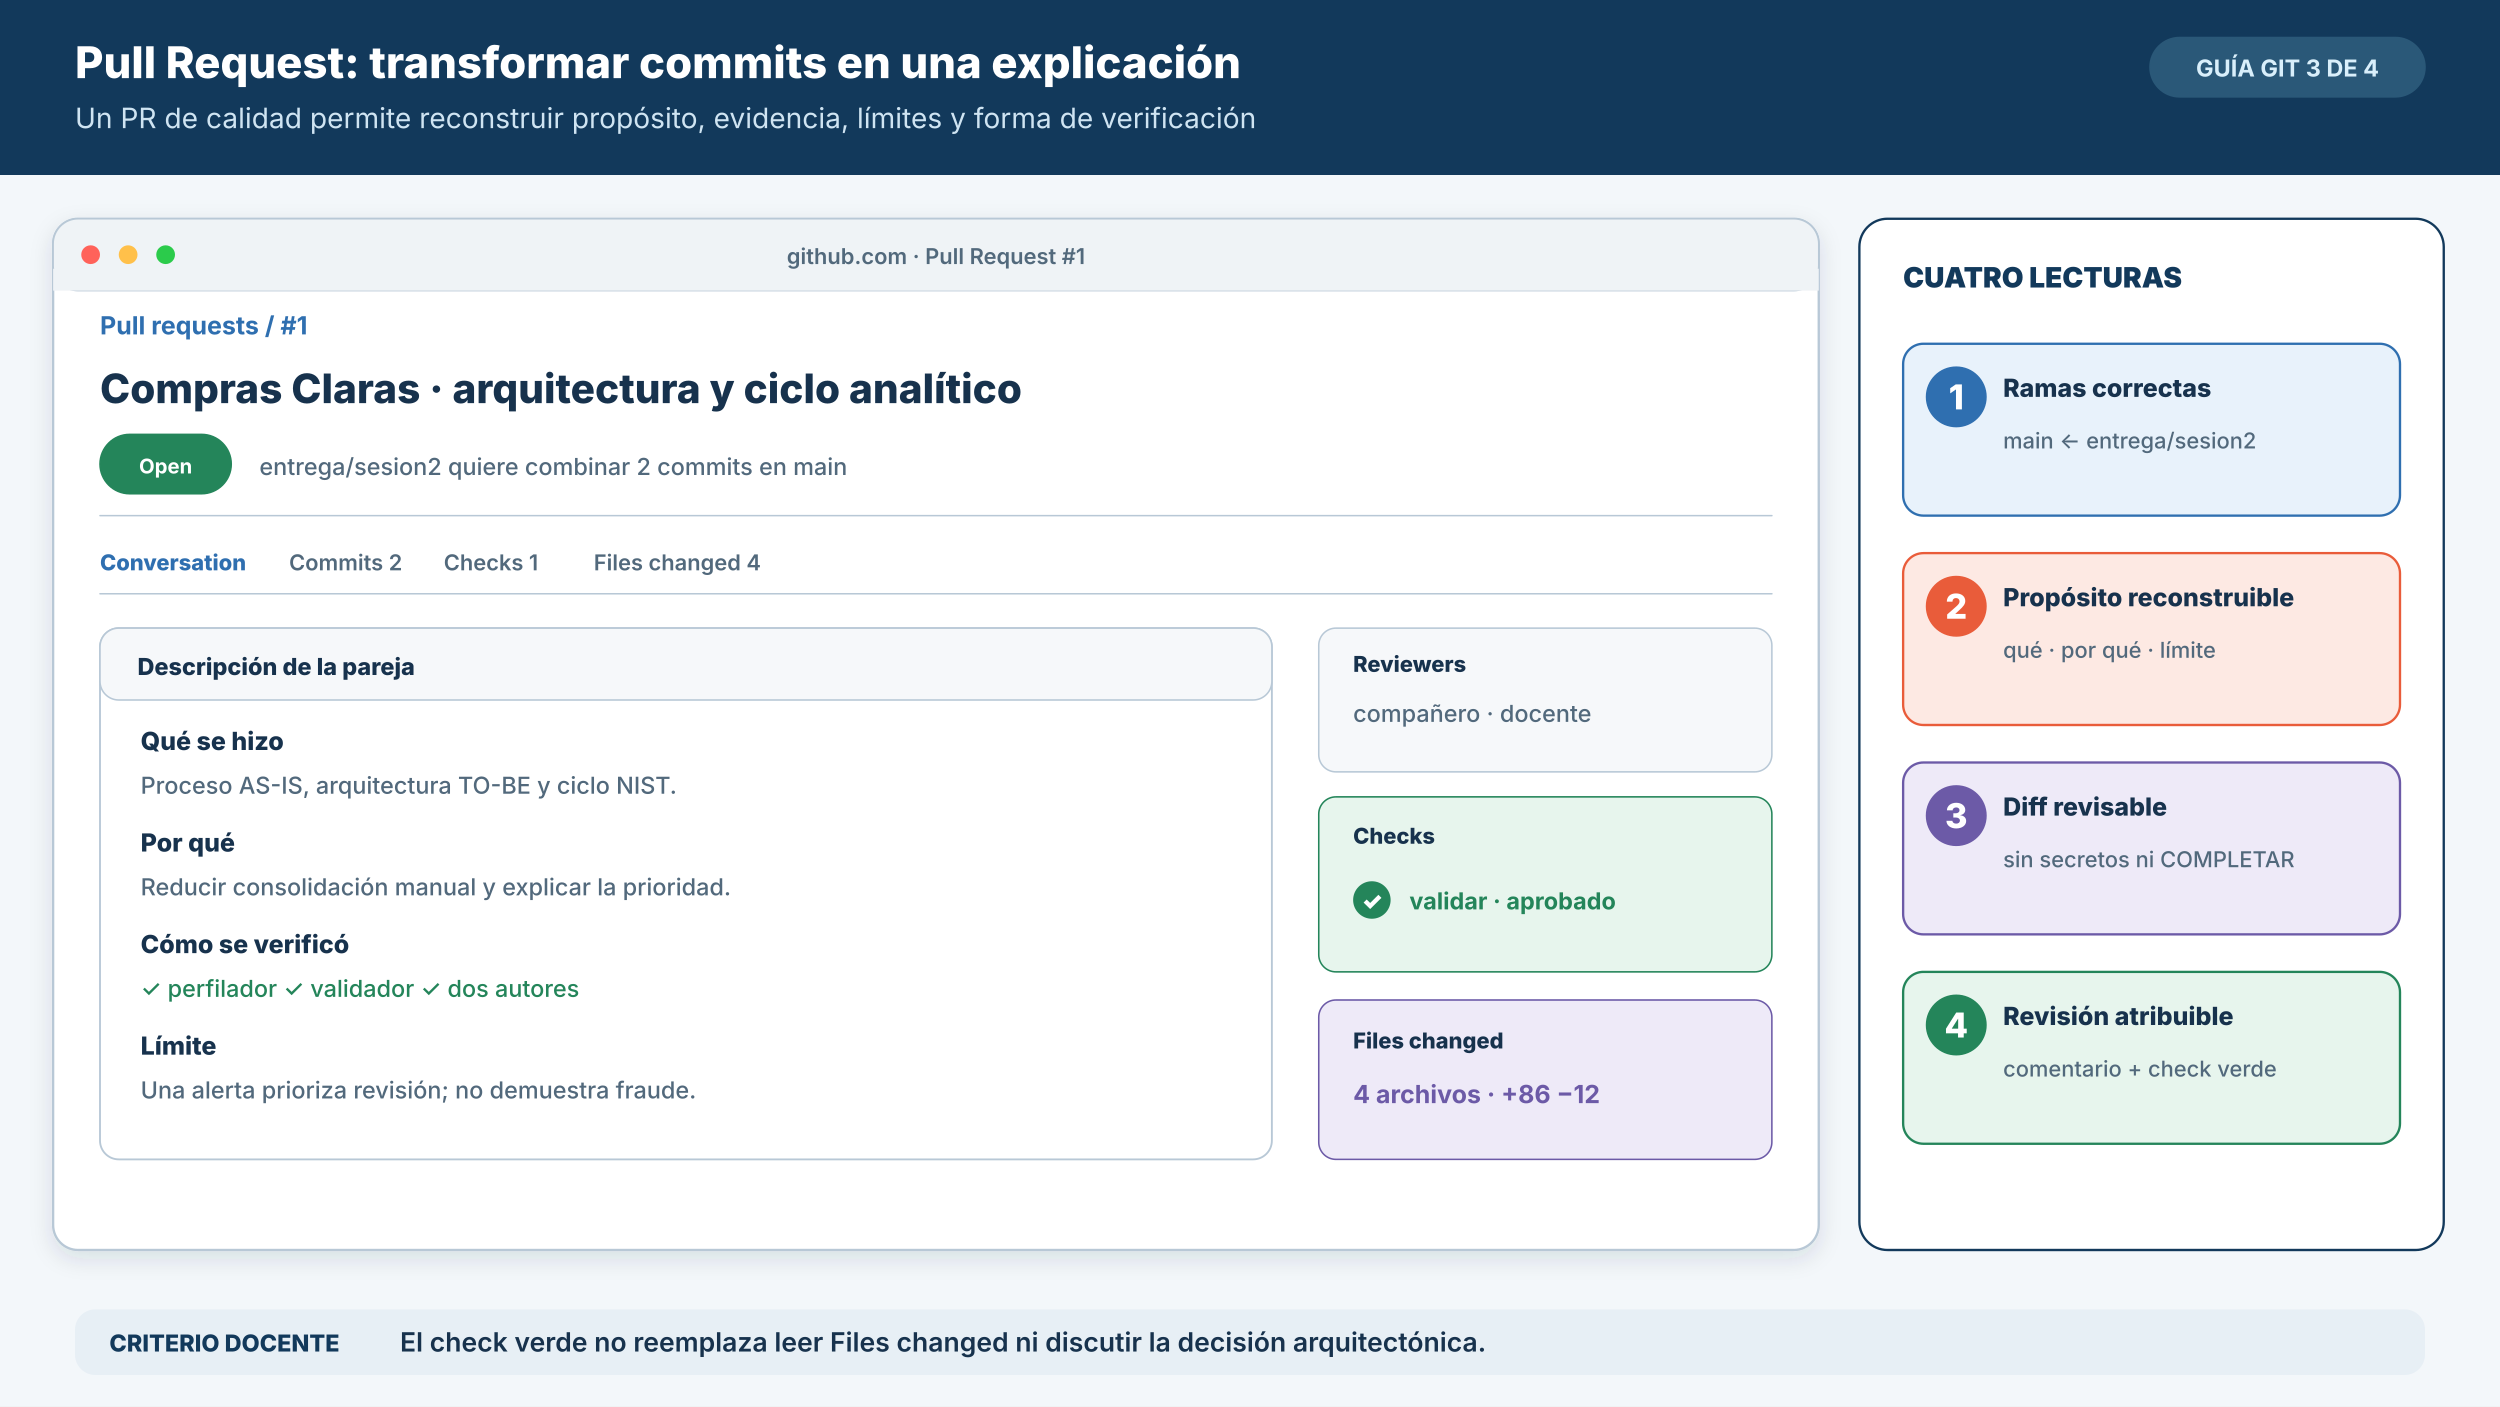
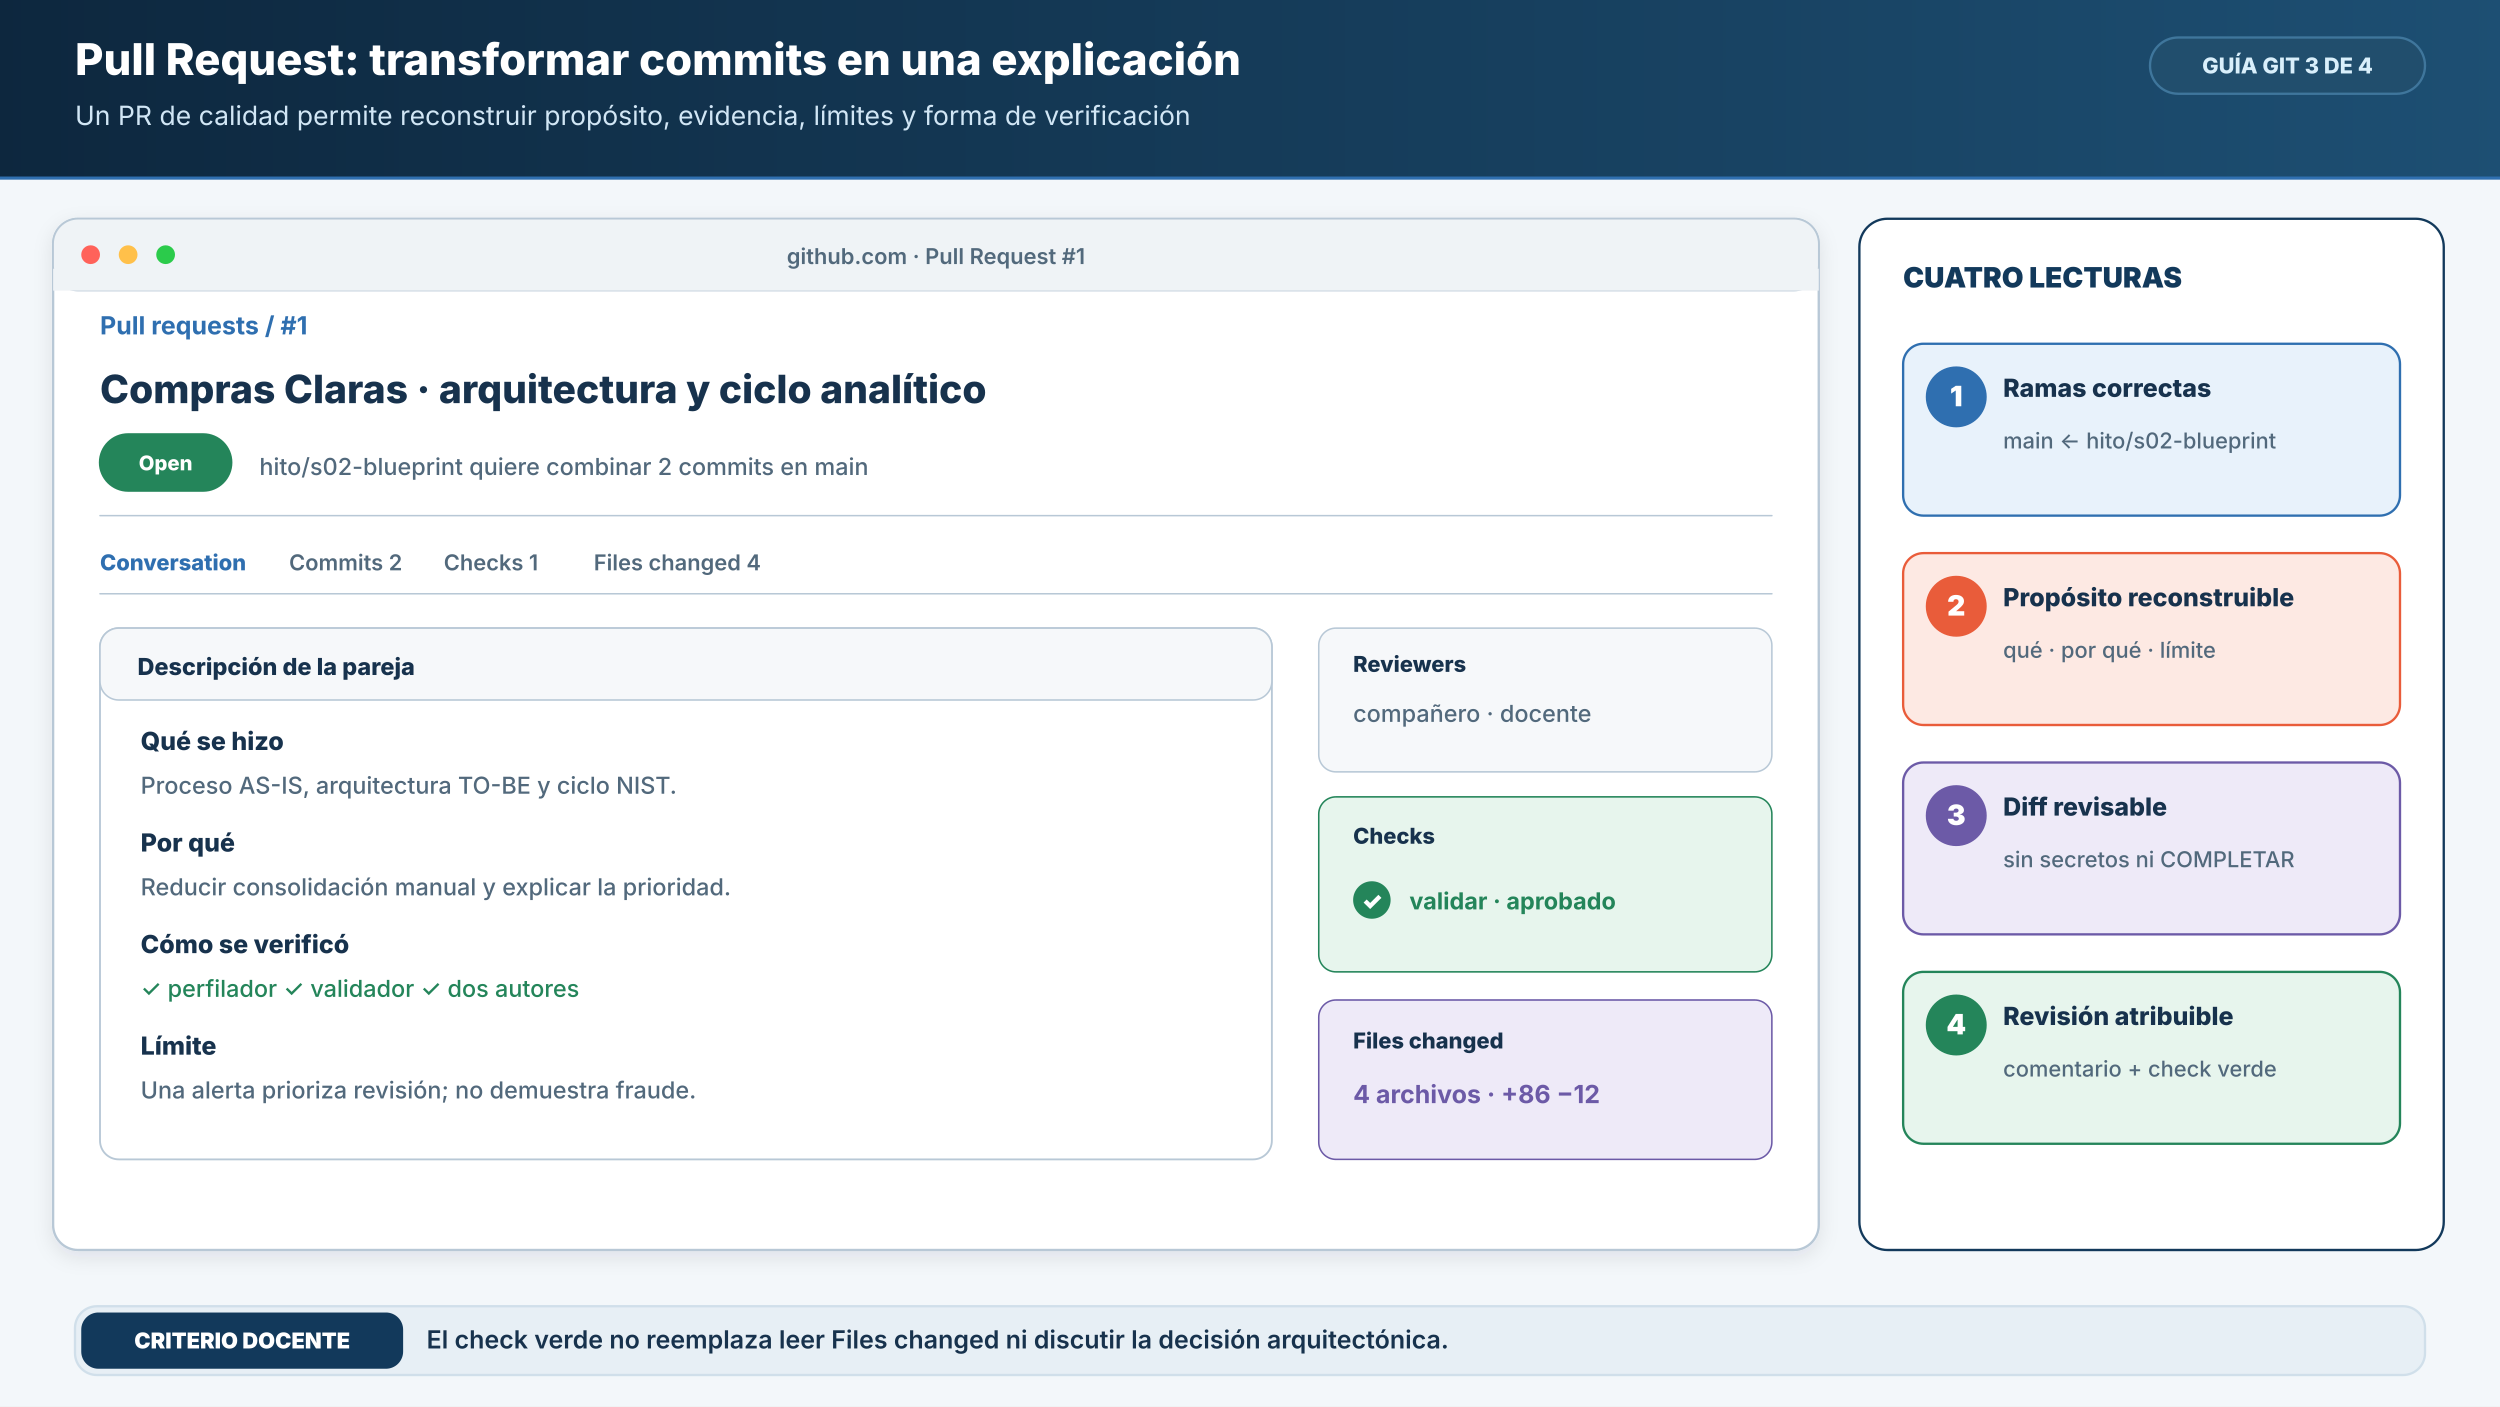
<svg xmlns="http://www.w3.org/2000/svg" width="1600" height="900" viewBox="0 0 1600 900" role="img" aria-labelledby="title desc">
  <defs>
-     <filter id="shadow" x="-20%" y="-20%" width="140%" height="150%">
-       <feDropShadow dx="0" dy="5" stdDeviation="7" flood-color="#17324D" flood-opacity=".12" />
+     <linearGradient id="header-grad" x1="0" y1="0" x2="1" y2="0">
+       <stop offset="0%" stop-color="#0D273E" />
+       <stop offset="100%" stop-color="#1D4F73" />
+     </linearGradient>
+     <linearGradient id="navy-card-grad" x1="0" y1="0" x2="0" y2="1">
+       <stop offset="0%" stop-color="#184368" />
+       <stop offset="100%" stop-color="#0F2B48" />
+     </linearGradient>
+     <linearGradient id="hub-grad" x1="0" y1="0" x2="1" y2="1">
+       <stop offset="0%" stop-color="#1C4B72" />
+       <stop offset="100%" stop-color="#0A2238" />
+     </linearGradient>
+     <filter id="shadow" x="-10%" y="-10%" width="125%" height="130%">
+       <feDropShadow dx="0" dy="4" stdDeviation="6" flood-color="#0F2B48" flood-opacity="0.09" />
+     </filter>
+     <filter id="shadow-lg" x="-15%" y="-15%" width="135%" height="140%">
+       <feDropShadow dx="0" dy="8" stdDeviation="12" flood-color="#0F2B48" flood-opacity="0.14" />
    </filter>
    <marker id="arrow-blue" markerWidth="10" markerHeight="10" refX="8" refY="3" orient="auto">
      <path d="M0,0 L0,6 L9,3 z" fill="#2F6FB0" />
    </marker>
    <marker id="arrow-red" markerWidth="10" markerHeight="10" refX="8" refY="3" orient="auto">
      <path d="M0,0 L0,6 L9,3 z" fill="#C93F34" />
    </marker>
    <marker id="arrow-green" markerWidth="10" markerHeight="10" refX="8" refY="3" orient="auto">
      <path d="M0,0 L0,6 L9,3 z" fill="#24855A" />
    </marker>
    <marker id="arrow-purple" markerWidth="10" markerHeight="10" refX="8" refY="3" orient="auto">
      <path d="M0,0 L0,6 L9,3 z" fill="#6C5AA7" />
    </marker>
+     <marker id="arrow-orange" markerWidth="10" markerHeight="10" refX="8" refY="3" orient="auto">
+       <path d="M0,0 L0,6 L9,3 z" fill="#E95C3A" />
+     </marker>
+     <marker id="arrow-amber" markerWidth="10" markerHeight="10" refX="8" refY="3" orient="auto">
+       <path d="M0,0 L0,6 L9,3 z" fill="#C98500" />
+     </marker>
+     <marker id="arrow-teal" markerWidth="10" markerHeight="10" refX="8" refY="3" orient="auto">
+       <path d="M0,0 L0,6 L9,3 z" fill="#167C80" />
+     </marker>
+     <marker id="arrow-ink" markerWidth="10" markerHeight="10" refX="8" refY="3" orient="auto">
+       <path d="M0,0 L0,6 L9,3 z" fill="#17324D" />
+     </marker>
  </defs>
  <rect width="1600" height="900" fill="#F3F7FA" />
-   <rect x="0" y="0" width="1600" height="112" rx="0" fill="#12395B" stroke="#12395B" stroke-width="0" opacity="1" />
-   <rect x="1376" y="24" width="176" height="38" rx="19" fill="#2A5878" stroke="#2A5878" stroke-width="1" opacity="1" />
-   <text x="1464.0" y="49" fill="#D9EFFB" font-family="Inter, Segoe UI, Arial, sans-serif" font-size="15" font-weight="700" text-anchor="middle" style="">
+   <rect x="0" y="0" width="1600" height="114" rx="0" fill="url(#header-grad)" stroke="#0D273E" stroke-width="0" opacity="1" />
+   <line x1="0" y1="114" x2="1600" y2="114" stroke="#2F6FB0" stroke-width="2" fill="none" stroke-linecap="round" />
+   <rect x="1376" y="24" width="176" height="36" rx="18" fill="#214E6D" stroke="#3F769C" stroke-width="1.5" opacity="1" />
+   <text x="1464.0" y="47" fill="#D9EFFB" font-family="Inter, -apple-system, Segoe UI, Arial, sans-serif" font-size="14" font-weight="800" text-anchor="middle" style="">
    <tspan x="1464.0" dy="0">GUÍA GIT 3 DE 4</tspan>
  </text>
-   <text x="48" y="50" fill="#FFFFFF" font-family="Inter, Segoe UI, Arial, sans-serif" font-size="28" font-weight="800" text-anchor="start" style="">
+   <text x="48" y="48" fill="#FFFFFF" font-family="Inter, -apple-system, Segoe UI, Arial, sans-serif" font-size="28" font-weight="800" text-anchor="start" style="">
    <tspan x="48" dy="0">Pull Request: transformar commits en una explicación</tspan>
  </text>
-   <text x="48" y="82" fill="#CFE4F2" font-family="Inter, Segoe UI, Arial, sans-serif" font-size="18" font-weight="400" text-anchor="start" style="">
+   <text x="48" y="80" fill="#D1E6F5" font-family="Inter, -apple-system, Segoe UI, Arial, sans-serif" font-size="17" font-weight="400" text-anchor="start" style="">
    <tspan x="48" dy="0">Un PR de calidad permite reconstruir propósito, evidencia, límites y forma de verificación</tspan>
  </text>
  <rect x="34" y="140" width="1130" height="660" rx="16" fill="#FFFFFF" stroke="#B8C8D6" stroke-width="1.5" opacity="1" filter="url(#shadow)" />
  <rect x="34" y="140" width="1130" height="46" rx="16" fill="#EFF3F6" stroke="#B8C8D6" stroke-width="1" opacity="1" />
  <rect x="34" y="172" width="1130" height="14" rx="0" fill="#EFF3F6" stroke="#EFF3F6" stroke-width="0" opacity="1" />
  <circle cx="58" cy="163" r="6" fill="#FF625A" stroke="#FF625A" stroke-width="0" />
  <circle cx="82" cy="163" r="6" fill="#FFC04A" stroke="#FFC04A" stroke-width="0" />
  <circle cx="106" cy="163" r="6" fill="#2BCB4B" stroke="#2BCB4B" stroke-width="0" />
-   <text x="599.0" y="169" fill="#52697C" font-family="Inter, Segoe UI, Arial, sans-serif" font-size="14" font-weight="600" text-anchor="middle" style="">
+   <text x="599.0" y="169" fill="#52697C" font-family="Inter, -apple-system, Segoe UI, Arial, sans-serif" font-size="14" font-weight="600" text-anchor="middle" style="">
    <tspan x="599.0" dy="0">github.com · Pull Request #1</tspan>
  </text>
-   <text x="64" y="214" fill="#2F6FB0" font-family="Inter, Segoe UI, Arial, sans-serif" font-size="16" font-weight="700" text-anchor="start" style="">
+   <text x="64" y="214" fill="#2F6FB0" font-family="Inter, -apple-system, Segoe UI, Arial, sans-serif" font-size="16" font-weight="700" text-anchor="start" style="">
    <tspan x="64" dy="0">Pull requests / #1</tspan>
  </text>
-   <text x="64" y="258" fill="#17324D" font-family="Inter, Segoe UI, Arial, sans-serif" font-size="26" font-weight="800" text-anchor="start" style="">
+   <text x="64" y="258" fill="#17324D" font-family="Inter, -apple-system, Segoe UI, Arial, sans-serif" font-size="25" font-weight="800" text-anchor="start" style="">
    <tspan x="64" dy="0">Compras Claras · arquitectura y ciclo analítico</tspan>
  </text>
-   <rect x="64" y="278" width="84" height="38" rx="19" fill="#24855A" stroke="#24855A" stroke-width="1" opacity="1" />
-   <text x="106.0" y="303" fill="#FFFFFF" font-family="Inter, Segoe UI, Arial, sans-serif" font-size="13" font-weight="700" text-anchor="middle" style="">
+   <rect x="64" y="278" width="84" height="36" rx="18" fill="#24855A" stroke="#24855A" stroke-width="1.5" opacity="1" />
+   <text x="106.0" y="301" fill="#FFFFFF" font-family="Inter, -apple-system, Segoe UI, Arial, sans-serif" font-size="13" font-weight="800" text-anchor="middle" style="">
    <tspan x="106.0" dy="0">Open</tspan>
  </text>
-   <text x="166" y="304" fill="#52697C" font-family="Inter, Segoe UI, Arial, sans-serif" font-size="15" font-weight="550" text-anchor="start" style="">
-     <tspan x="166" dy="0">entrega/sesion2 quiere combinar 2 commits en main</tspan>
+   <text x="166" y="304" fill="#52697C" font-family="Inter, -apple-system, Segoe UI, Arial, sans-serif" font-size="15" font-weight="550" text-anchor="start" style="">
+     <tspan x="166" dy="0">hito/s02-blueprint quiere combinar 2 commits en main</tspan>
  </text>
  <line x1="64" y1="330" x2="1134" y2="330" stroke="#B8C8D6" stroke-width="1" fill="none" stroke-linecap="round" />
-   <text x="64" y="365" fill="#2F6FB0" font-family="Inter, Segoe UI, Arial, sans-serif" font-size="14" font-weight="800" text-anchor="start" style="">
+   <text x="64" y="365" fill="#2F6FB0" font-family="Inter, -apple-system, Segoe UI, Arial, sans-serif" font-size="14" font-weight="800" text-anchor="start" style="">
    <tspan x="64" dy="0">Conversation</tspan>
  </text>
-   <text x="185" y="365" fill="#52697C" font-family="Inter, Segoe UI, Arial, sans-serif" font-size="14" font-weight="600" text-anchor="start" style="">
+   <text x="185" y="365" fill="#52697C" font-family="Inter, -apple-system, Segoe UI, Arial, sans-serif" font-size="14" font-weight="600" text-anchor="start" style="">
    <tspan x="185" dy="0">Commits 2</tspan>
  </text>
-   <text x="284" y="365" fill="#52697C" font-family="Inter, Segoe UI, Arial, sans-serif" font-size="14" font-weight="600" text-anchor="start" style="">
+   <text x="284" y="365" fill="#52697C" font-family="Inter, -apple-system, Segoe UI, Arial, sans-serif" font-size="14" font-weight="600" text-anchor="start" style="">
    <tspan x="284" dy="0">Checks 1</tspan>
  </text>
-   <text x="380" y="365" fill="#52697C" font-family="Inter, Segoe UI, Arial, sans-serif" font-size="14" font-weight="600" text-anchor="start" style="">
+   <text x="380" y="365" fill="#52697C" font-family="Inter, -apple-system, Segoe UI, Arial, sans-serif" font-size="14" font-weight="600" text-anchor="start" style="">
    <tspan x="380" dy="0">Files changed 4</tspan>
  </text>
  <line x1="64" y1="380" x2="1134" y2="380" stroke="#B8C8D6" stroke-width="1" fill="none" stroke-linecap="round" />
  <rect x="64" y="402" width="750" height="340" rx="12" fill="#FFFFFF" stroke="#B8C8D6" stroke-width="1.2" opacity="1" />
  <rect x="64" y="402" width="750" height="46" rx="12" fill="#F6F8FA" stroke="#B8C8D6" stroke-width="1" opacity="1" />
-   <text x="88" y="432" fill="#17324D" font-family="Inter, Segoe UI, Arial, sans-serif" font-size="15" font-weight="800" text-anchor="start" style="">
+   <text x="88" y="432" fill="#17324D" font-family="Inter, -apple-system, Segoe UI, Arial, sans-serif" font-size="15" font-weight="800" text-anchor="start" style="">
    <tspan x="88" dy="0">Descripción de la pareja</tspan>
  </text>
-   <text x="90" y="480" fill="#17324D" font-family="Inter, Segoe UI, Arial, sans-serif" font-size="16" font-weight="800" text-anchor="start" style="">
+   <text x="90" y="480" fill="#17324D" font-family="Inter, -apple-system, Segoe UI, Arial, sans-serif" font-size="16" font-weight="800" text-anchor="start" style="">
    <tspan x="90" dy="0">Qué se hizo</tspan>
  </text>
-   <text x="90" y="508" fill="#52697C" font-family="Inter, Segoe UI, Arial, sans-serif" font-size="15" font-weight="550" text-anchor="start" style="">
+   <text x="90" y="508" fill="#52697C" font-family="Inter, -apple-system, Segoe UI, Arial, sans-serif" font-size="15" font-weight="550" text-anchor="start" style="">
    <tspan x="90" dy="0">Proceso AS-IS, arquitectura TO-BE y ciclo NIST.</tspan>
  </text>
-   <text x="90" y="545" fill="#17324D" font-family="Inter, Segoe UI, Arial, sans-serif" font-size="16" font-weight="800" text-anchor="start" style="">
+   <text x="90" y="545" fill="#17324D" font-family="Inter, -apple-system, Segoe UI, Arial, sans-serif" font-size="16" font-weight="800" text-anchor="start" style="">
    <tspan x="90" dy="0">Por qué</tspan>
  </text>
-   <text x="90" y="573" fill="#52697C" font-family="Inter, Segoe UI, Arial, sans-serif" font-size="15" font-weight="550" text-anchor="start" style="">
+   <text x="90" y="573" fill="#52697C" font-family="Inter, -apple-system, Segoe UI, Arial, sans-serif" font-size="15" font-weight="550" text-anchor="start" style="">
    <tspan x="90" dy="0">Reducir consolidación manual y explicar la prioridad.</tspan>
  </text>
-   <text x="90" y="610" fill="#17324D" font-family="Inter, Segoe UI, Arial, sans-serif" font-size="16" font-weight="800" text-anchor="start" style="">
+   <text x="90" y="610" fill="#17324D" font-family="Inter, -apple-system, Segoe UI, Arial, sans-serif" font-size="16" font-weight="800" text-anchor="start" style="">
    <tspan x="90" dy="0">Cómo se verificó</tspan>
  </text>
-   <text x="90" y="638" fill="#24855A" font-family="Inter, Segoe UI, Arial, sans-serif" font-size="15" font-weight="550" text-anchor="start" style="">
+   <text x="90" y="638" fill="#24855A" font-family="Inter, -apple-system, Segoe UI, Arial, sans-serif" font-size="15" font-weight="550" text-anchor="start" style="">
    <tspan x="90" dy="0">✓ perfilador  ✓ validador  ✓ dos autores</tspan>
  </text>
-   <text x="90" y="675" fill="#17324D" font-family="Inter, Segoe UI, Arial, sans-serif" font-size="16" font-weight="800" text-anchor="start" style="">
+   <text x="90" y="675" fill="#17324D" font-family="Inter, -apple-system, Segoe UI, Arial, sans-serif" font-size="16" font-weight="800" text-anchor="start" style="">
    <tspan x="90" dy="0">Límite</tspan>
  </text>
-   <text x="90" y="703" fill="#52697C" font-family="Inter, Segoe UI, Arial, sans-serif" font-size="15" font-weight="550" text-anchor="start" style="">
+   <text x="90" y="703" fill="#52697C" font-family="Inter, -apple-system, Segoe UI, Arial, sans-serif" font-size="15" font-weight="550" text-anchor="start" style="">
    <tspan x="90" dy="0">Una alerta prioriza revisión; no demuestra fraude.</tspan>
  </text>
  <rect x="844" y="402" width="290" height="92" rx="11" fill="#F6F8FA" stroke="#B8C8D6" stroke-width="1" opacity="1" />
-   <text x="866" y="430" fill="#17324D" font-family="Inter, Segoe UI, Arial, sans-serif" font-size="14" font-weight="800" text-anchor="start" style="">
+   <text x="866" y="430" fill="#17324D" font-family="Inter, -apple-system, Segoe UI, Arial, sans-serif" font-size="14" font-weight="800" text-anchor="start" style="">
    <tspan x="866" dy="0">Reviewers</tspan>
  </text>
-   <text x="866" y="462" fill="#52697C" font-family="Inter, Segoe UI, Arial, sans-serif" font-size="15" font-weight="550" text-anchor="start" style="">
+   <text x="866" y="462" fill="#52697C" font-family="Inter, -apple-system, Segoe UI, Arial, sans-serif" font-size="15" font-weight="550" text-anchor="start" style="">
    <tspan x="866" dy="0">compañero · docente</tspan>
  </text>
  <rect x="844" y="510" width="290" height="112" rx="11" fill="#E7F5ED" stroke="#24855A" stroke-width="1" opacity="1" />
-   <text x="866" y="540" fill="#17324D" font-family="Inter, Segoe UI, Arial, sans-serif" font-size="14" font-weight="800" text-anchor="start" style="">
+   <text x="866" y="540" fill="#17324D" font-family="Inter, -apple-system, Segoe UI, Arial, sans-serif" font-size="14" font-weight="800" text-anchor="start" style="">
    <tspan x="866" dy="0">Checks</tspan>
  </text>
  <circle cx="878" cy="576" r="12" fill="#24855A" stroke="#24855A" stroke-width="0" />
-   <text x="878" y="582" fill="#FFFFFF" font-family="Inter, Segoe UI, Arial, sans-serif" font-size="15" font-weight="900" text-anchor="middle" style="">
+   <text x="878" y="582" fill="#FFFFFF" font-family="Inter, -apple-system, Segoe UI, Arial, sans-serif" font-size="15" font-weight="900" text-anchor="middle" style="">
    <tspan x="878" dy="0">✓</tspan>
  </text>
-   <text x="902" y="582" fill="#24855A" font-family="Inter, Segoe UI, Arial, sans-serif" font-size="15" font-weight="700" text-anchor="start" style="">
+   <text x="902" y="582" fill="#24855A" font-family="Inter, -apple-system, Segoe UI, Arial, sans-serif" font-size="15" font-weight="700" text-anchor="start" style="">
    <tspan x="902" dy="0">validar · aprobado</tspan>
  </text>
  <rect x="844" y="640" width="290" height="102" rx="11" fill="#EEEAF8" stroke="#6C5AA7" stroke-width="1" opacity="1" />
-   <text x="866" y="671" fill="#17324D" font-family="Inter, Segoe UI, Arial, sans-serif" font-size="14" font-weight="800" text-anchor="start" style="">
+   <text x="866" y="671" fill="#17324D" font-family="Inter, -apple-system, Segoe UI, Arial, sans-serif" font-size="14" font-weight="800" text-anchor="start" style="">
    <tspan x="866" dy="0">Files changed</tspan>
  </text>
-   <text x="866" y="706" fill="#6C5AA7" font-family="Inter, Segoe UI, Arial, sans-serif" font-size="16" font-weight="700" text-anchor="start" style="">
+   <text x="866" y="706" fill="#6C5AA7" font-family="Inter, -apple-system, Segoe UI, Arial, sans-serif" font-size="16" font-weight="700" text-anchor="start" style="">
    <tspan x="866" dy="0">4 archivos · +86 −12</tspan>
  </text>
  <rect x="1190" y="140" width="374" height="660" rx="18" fill="#FFFFFF" stroke="#12395B" stroke-width="1.5" opacity="1" />
-   <text x="1218" y="184" fill="#12395B" font-family="Inter, Segoe UI, Arial, sans-serif" font-size="18" font-weight="900" text-anchor="start" style="">
+   <text x="1218" y="184" fill="#12395B" font-family="Inter, -apple-system, Segoe UI, Arial, sans-serif" font-size="18" font-weight="900" text-anchor="start" style="">
    <tspan x="1218" dy="0">CUATRO LECTURAS</tspan>
  </text>
  <rect x="1218" y="220" width="318" height="110" rx="13" fill="#E8F2FB" stroke="#2F6FB0" stroke-width="1.5" opacity="1" />
  <circle cx="1252" cy="254" r="19" fill="#2F6FB0" stroke="#2F6FB0" stroke-width="1" />
-   <text x="1252" y="262" fill="#FFFFFF" font-family="Inter, Segoe UI, Arial, sans-serif" font-size="22" font-weight="800" text-anchor="middle" style="">
+   <text x="1252" y="260" fill="#FFFFFF" font-family="Inter, -apple-system, Segoe UI, Arial, sans-serif" font-size="18" font-weight="900" text-anchor="middle" style="">
    <tspan x="1252" dy="0">1</tspan>
  </text>
-   <text x="1282" y="254" fill="#17324D" font-family="Inter, Segoe UI, Arial, sans-serif" font-size="16" font-weight="800" text-anchor="start" style="">
+   <text x="1282" y="254" fill="#17324D" font-family="Inter, -apple-system, Segoe UI, Arial, sans-serif" font-size="16" font-weight="800" text-anchor="start" style="">
    <tspan x="1282" dy="0">Ramas correctas</tspan>
  </text>
-   <text x="1282" y="287" fill="#52697C" font-family="Inter, Segoe UI, Arial, sans-serif" font-size="14" font-weight="550" text-anchor="start" style="">
-     <tspan x="1282" dy="0">main ← entrega/sesion2</tspan>
+   <text x="1282" y="287" fill="#52697C" font-family="Inter, -apple-system, Segoe UI, Arial, sans-serif" font-size="14" font-weight="550" text-anchor="start" style="">
+     <tspan x="1282" dy="0">main ← hito/s02-blueprint</tspan>
  </text>
  <rect x="1218" y="354" width="318" height="110" rx="13" fill="#FDE9E3" stroke="#E95C3A" stroke-width="1.5" opacity="1" />
  <circle cx="1252" cy="388" r="19" fill="#E95C3A" stroke="#E95C3A" stroke-width="1" />
-   <text x="1252" y="396" fill="#FFFFFF" font-family="Inter, Segoe UI, Arial, sans-serif" font-size="22" font-weight="800" text-anchor="middle" style="">
+   <text x="1252" y="394" fill="#FFFFFF" font-family="Inter, -apple-system, Segoe UI, Arial, sans-serif" font-size="18" font-weight="900" text-anchor="middle" style="">
    <tspan x="1252" dy="0">2</tspan>
  </text>
-   <text x="1282" y="388" fill="#17324D" font-family="Inter, Segoe UI, Arial, sans-serif" font-size="16" font-weight="800" text-anchor="start" style="">
+   <text x="1282" y="388" fill="#17324D" font-family="Inter, -apple-system, Segoe UI, Arial, sans-serif" font-size="16" font-weight="800" text-anchor="start" style="">
    <tspan x="1282" dy="0">Propósito reconstruible</tspan>
  </text>
-   <text x="1282" y="421" fill="#52697C" font-family="Inter, Segoe UI, Arial, sans-serif" font-size="14" font-weight="550" text-anchor="start" style="">
+   <text x="1282" y="421" fill="#52697C" font-family="Inter, -apple-system, Segoe UI, Arial, sans-serif" font-size="14" font-weight="550" text-anchor="start" style="">
    <tspan x="1282" dy="0">qué · por qué · límite</tspan>
  </text>
  <rect x="1218" y="488" width="318" height="110" rx="13" fill="#EEEAF8" stroke="#6C5AA7" stroke-width="1.5" opacity="1" />
  <circle cx="1252" cy="522" r="19" fill="#6C5AA7" stroke="#6C5AA7" stroke-width="1" />
-   <text x="1252" y="530" fill="#FFFFFF" font-family="Inter, Segoe UI, Arial, sans-serif" font-size="22" font-weight="800" text-anchor="middle" style="">
+   <text x="1252" y="528" fill="#FFFFFF" font-family="Inter, -apple-system, Segoe UI, Arial, sans-serif" font-size="18" font-weight="900" text-anchor="middle" style="">
    <tspan x="1252" dy="0">3</tspan>
  </text>
-   <text x="1282" y="522" fill="#17324D" font-family="Inter, Segoe UI, Arial, sans-serif" font-size="16" font-weight="800" text-anchor="start" style="">
+   <text x="1282" y="522" fill="#17324D" font-family="Inter, -apple-system, Segoe UI, Arial, sans-serif" font-size="16" font-weight="800" text-anchor="start" style="">
    <tspan x="1282" dy="0">Diff revisable</tspan>
  </text>
-   <text x="1282" y="555" fill="#52697C" font-family="Inter, Segoe UI, Arial, sans-serif" font-size="14" font-weight="550" text-anchor="start" style="">
+   <text x="1282" y="555" fill="#52697C" font-family="Inter, -apple-system, Segoe UI, Arial, sans-serif" font-size="14" font-weight="550" text-anchor="start" style="">
    <tspan x="1282" dy="0">sin secretos ni COMPLETAR</tspan>
  </text>
  <rect x="1218" y="622" width="318" height="110" rx="13" fill="#E7F5ED" stroke="#24855A" stroke-width="1.5" opacity="1" />
  <circle cx="1252" cy="656" r="19" fill="#24855A" stroke="#24855A" stroke-width="1" />
-   <text x="1252" y="664" fill="#FFFFFF" font-family="Inter, Segoe UI, Arial, sans-serif" font-size="22" font-weight="800" text-anchor="middle" style="">
+   <text x="1252" y="662" fill="#FFFFFF" font-family="Inter, -apple-system, Segoe UI, Arial, sans-serif" font-size="18" font-weight="900" text-anchor="middle" style="">
    <tspan x="1252" dy="0">4</tspan>
  </text>
-   <text x="1282" y="656" fill="#17324D" font-family="Inter, Segoe UI, Arial, sans-serif" font-size="16" font-weight="800" text-anchor="start" style="">
+   <text x="1282" y="656" fill="#17324D" font-family="Inter, -apple-system, Segoe UI, Arial, sans-serif" font-size="16" font-weight="800" text-anchor="start" style="">
    <tspan x="1282" dy="0">Revisión atribuible</tspan>
  </text>
-   <text x="1282" y="689" fill="#52697C" font-family="Inter, Segoe UI, Arial, sans-serif" font-size="14" font-weight="550" text-anchor="start" style="">
+   <text x="1282" y="689" fill="#52697C" font-family="Inter, -apple-system, Segoe UI, Arial, sans-serif" font-size="14" font-weight="550" text-anchor="start" style="">
    <tspan x="1282" dy="0">comentario + check verde</tspan>
  </text>
-   <rect x="48" y="838" width="1504" height="42" rx="13" fill="#E7EFF5" stroke="#E7EFF5" stroke-width="0" opacity="1" />
-   <text x="70" y="865" fill="#12395B" font-family="Inter, Segoe UI, Arial, sans-serif" font-size="15" font-weight="800" text-anchor="start" style="">
-     <tspan x="70" dy="0">CRITERIO DOCENTE</tspan>
-   </text>
-   <text x="256.0" y="865" fill="#17324D" font-family="Inter, Segoe UI, Arial, sans-serif" font-size="17" font-weight="600" text-anchor="start" style="">
-     <tspan x="256.0" dy="0">El check verde no reemplaza leer Files changed ni discutir la decisión arquitectónica.</tspan>
+   <rect x="48" y="836" width="1504" height="44" rx="14" fill="#E7EFF5" stroke="#D0DFEA" stroke-width="1.5" opacity="1" />
+   <rect x="52" y="840" width="206" height="36" rx="11" fill="#12395B" stroke="#12395B" stroke-width="0" opacity="1" />
+   <text x="155.0" y="863" fill="#FFFFFF" font-family="Inter, -apple-system, Segoe UI, Arial, sans-serif" font-size="14" font-weight="900" text-anchor="middle" style="">
+     <tspan x="155.0" dy="0">CRITERIO DOCENTE</tspan>
+   </text>
+   <text x="273" y="863" fill="#17324D" font-family="Inter, -apple-system, Segoe UI, Arial, sans-serif" font-size="16" font-weight="600" text-anchor="start" style="">
+     <tspan x="273" dy="0">El check verde no reemplaza leer Files changed ni discutir la decisión arquitectónica.</tspan>
  </text>
</svg>
